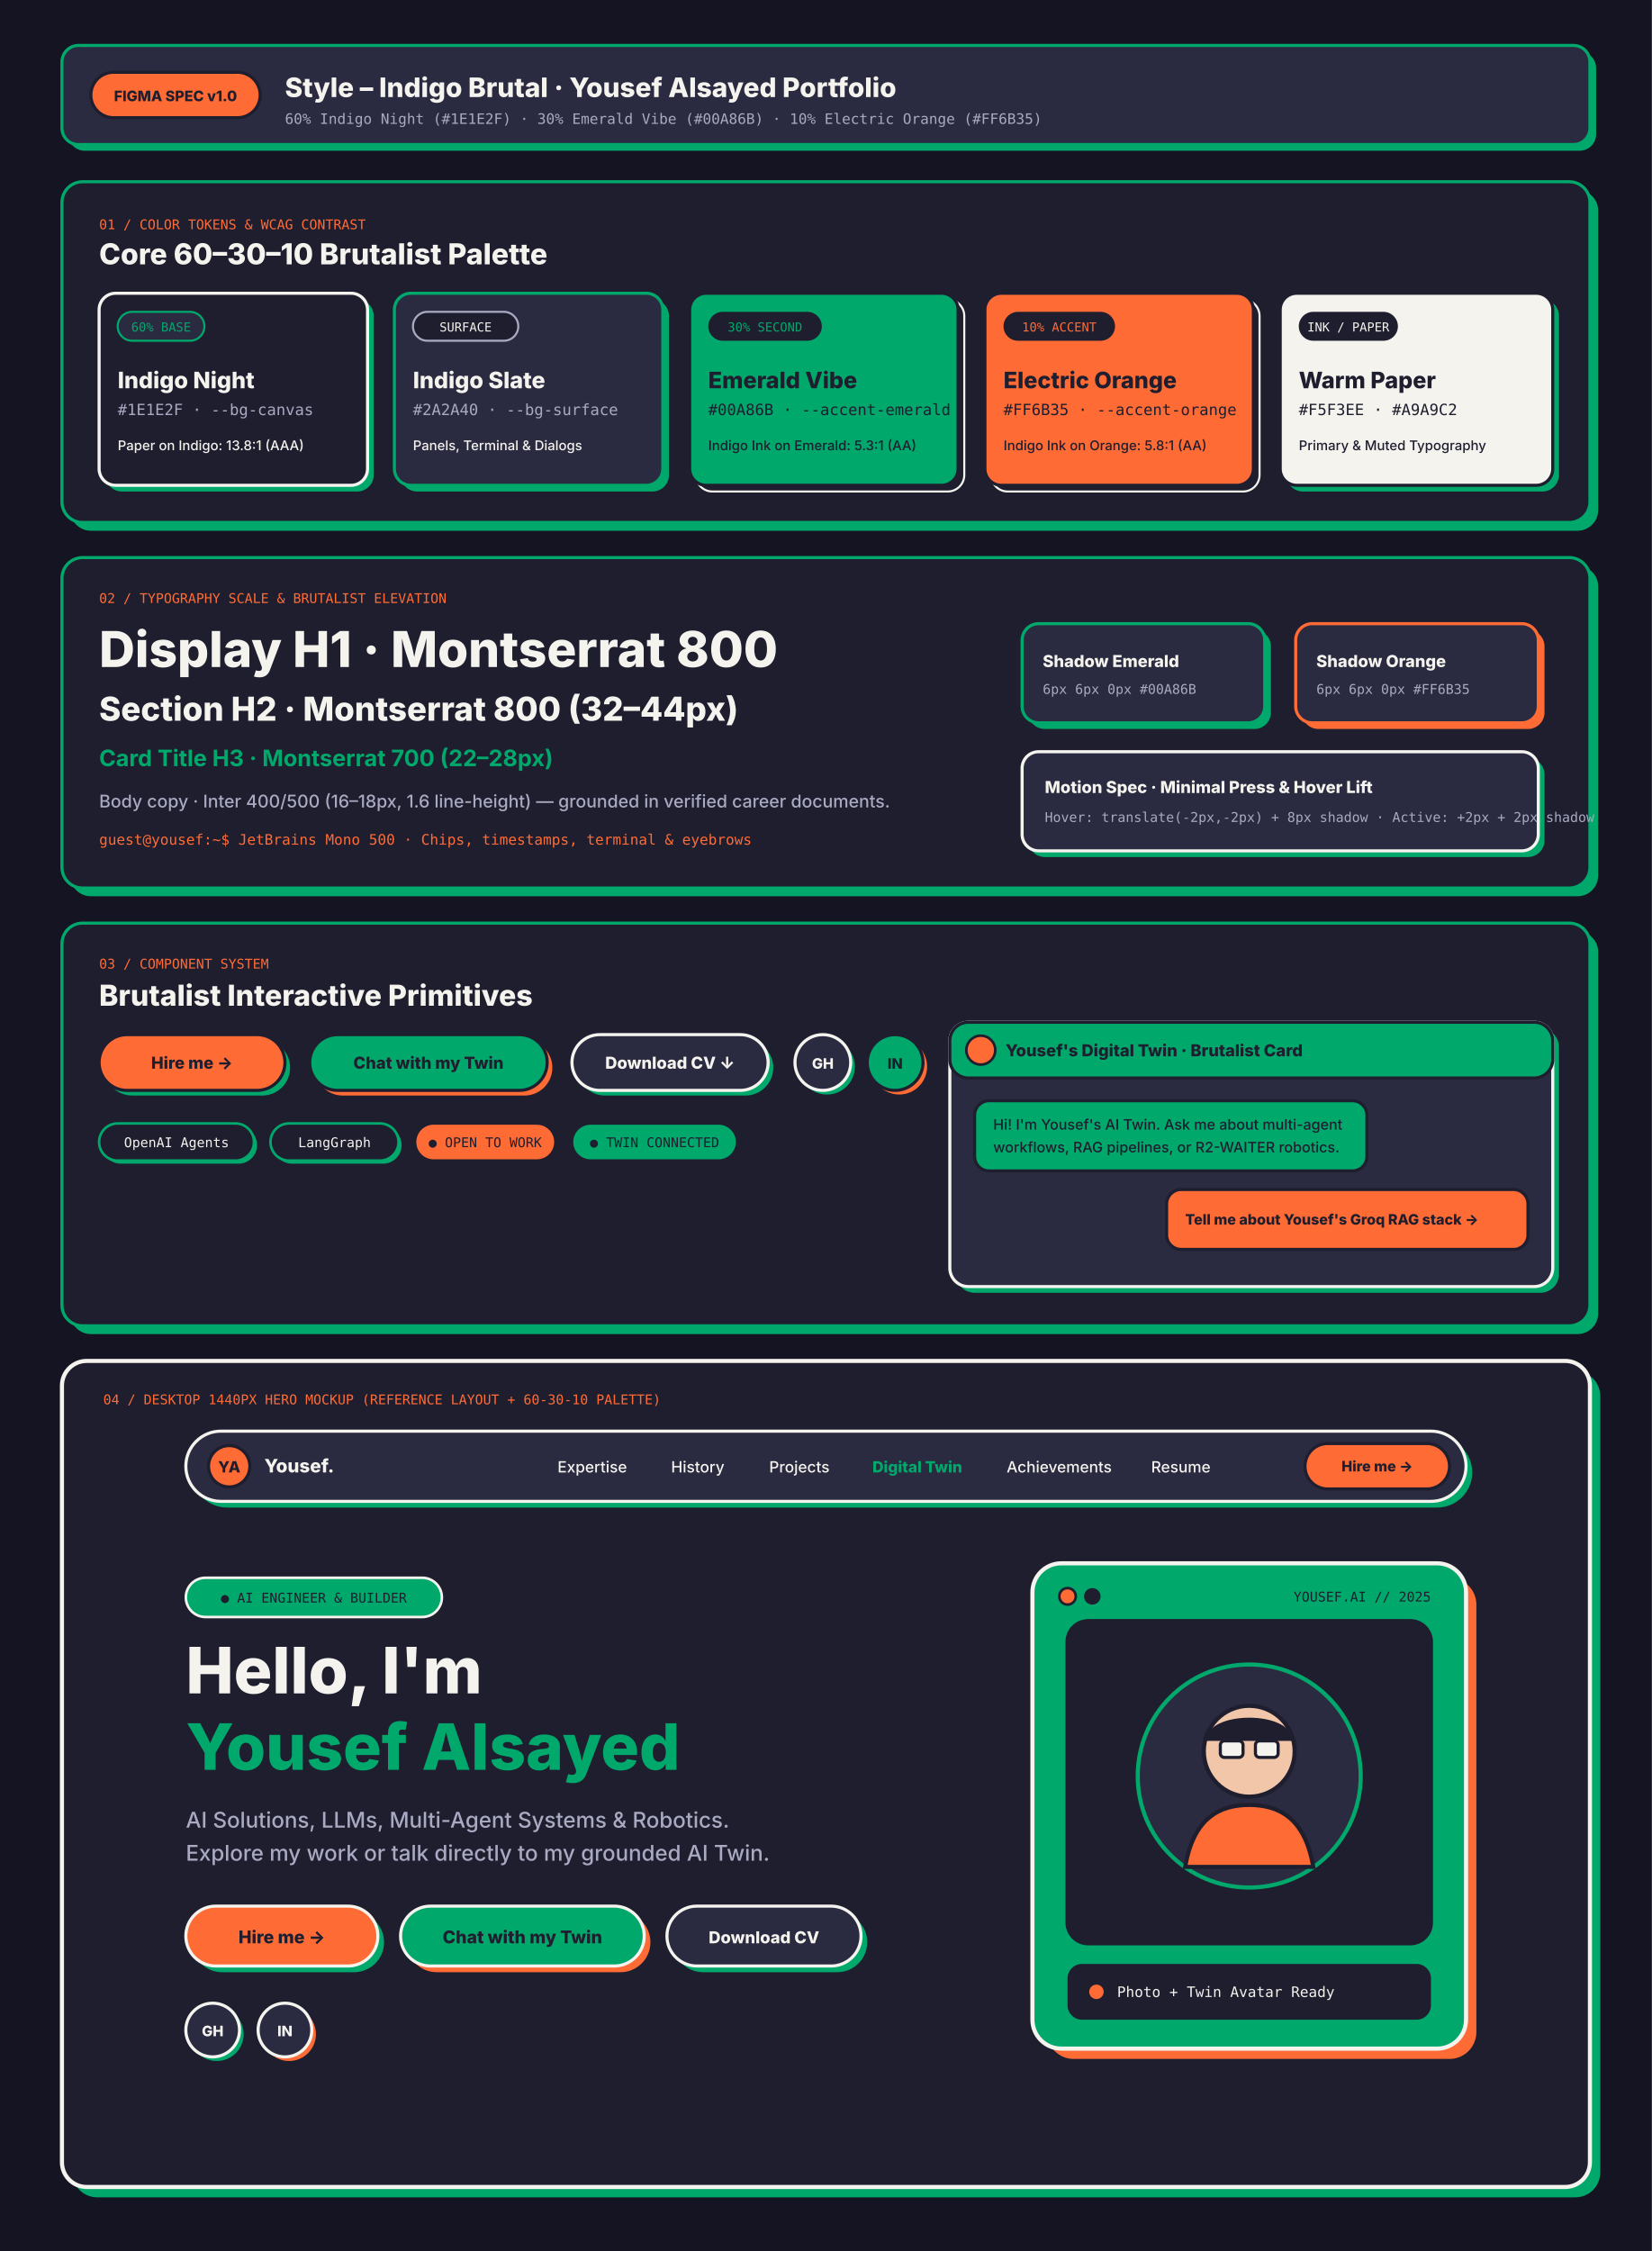
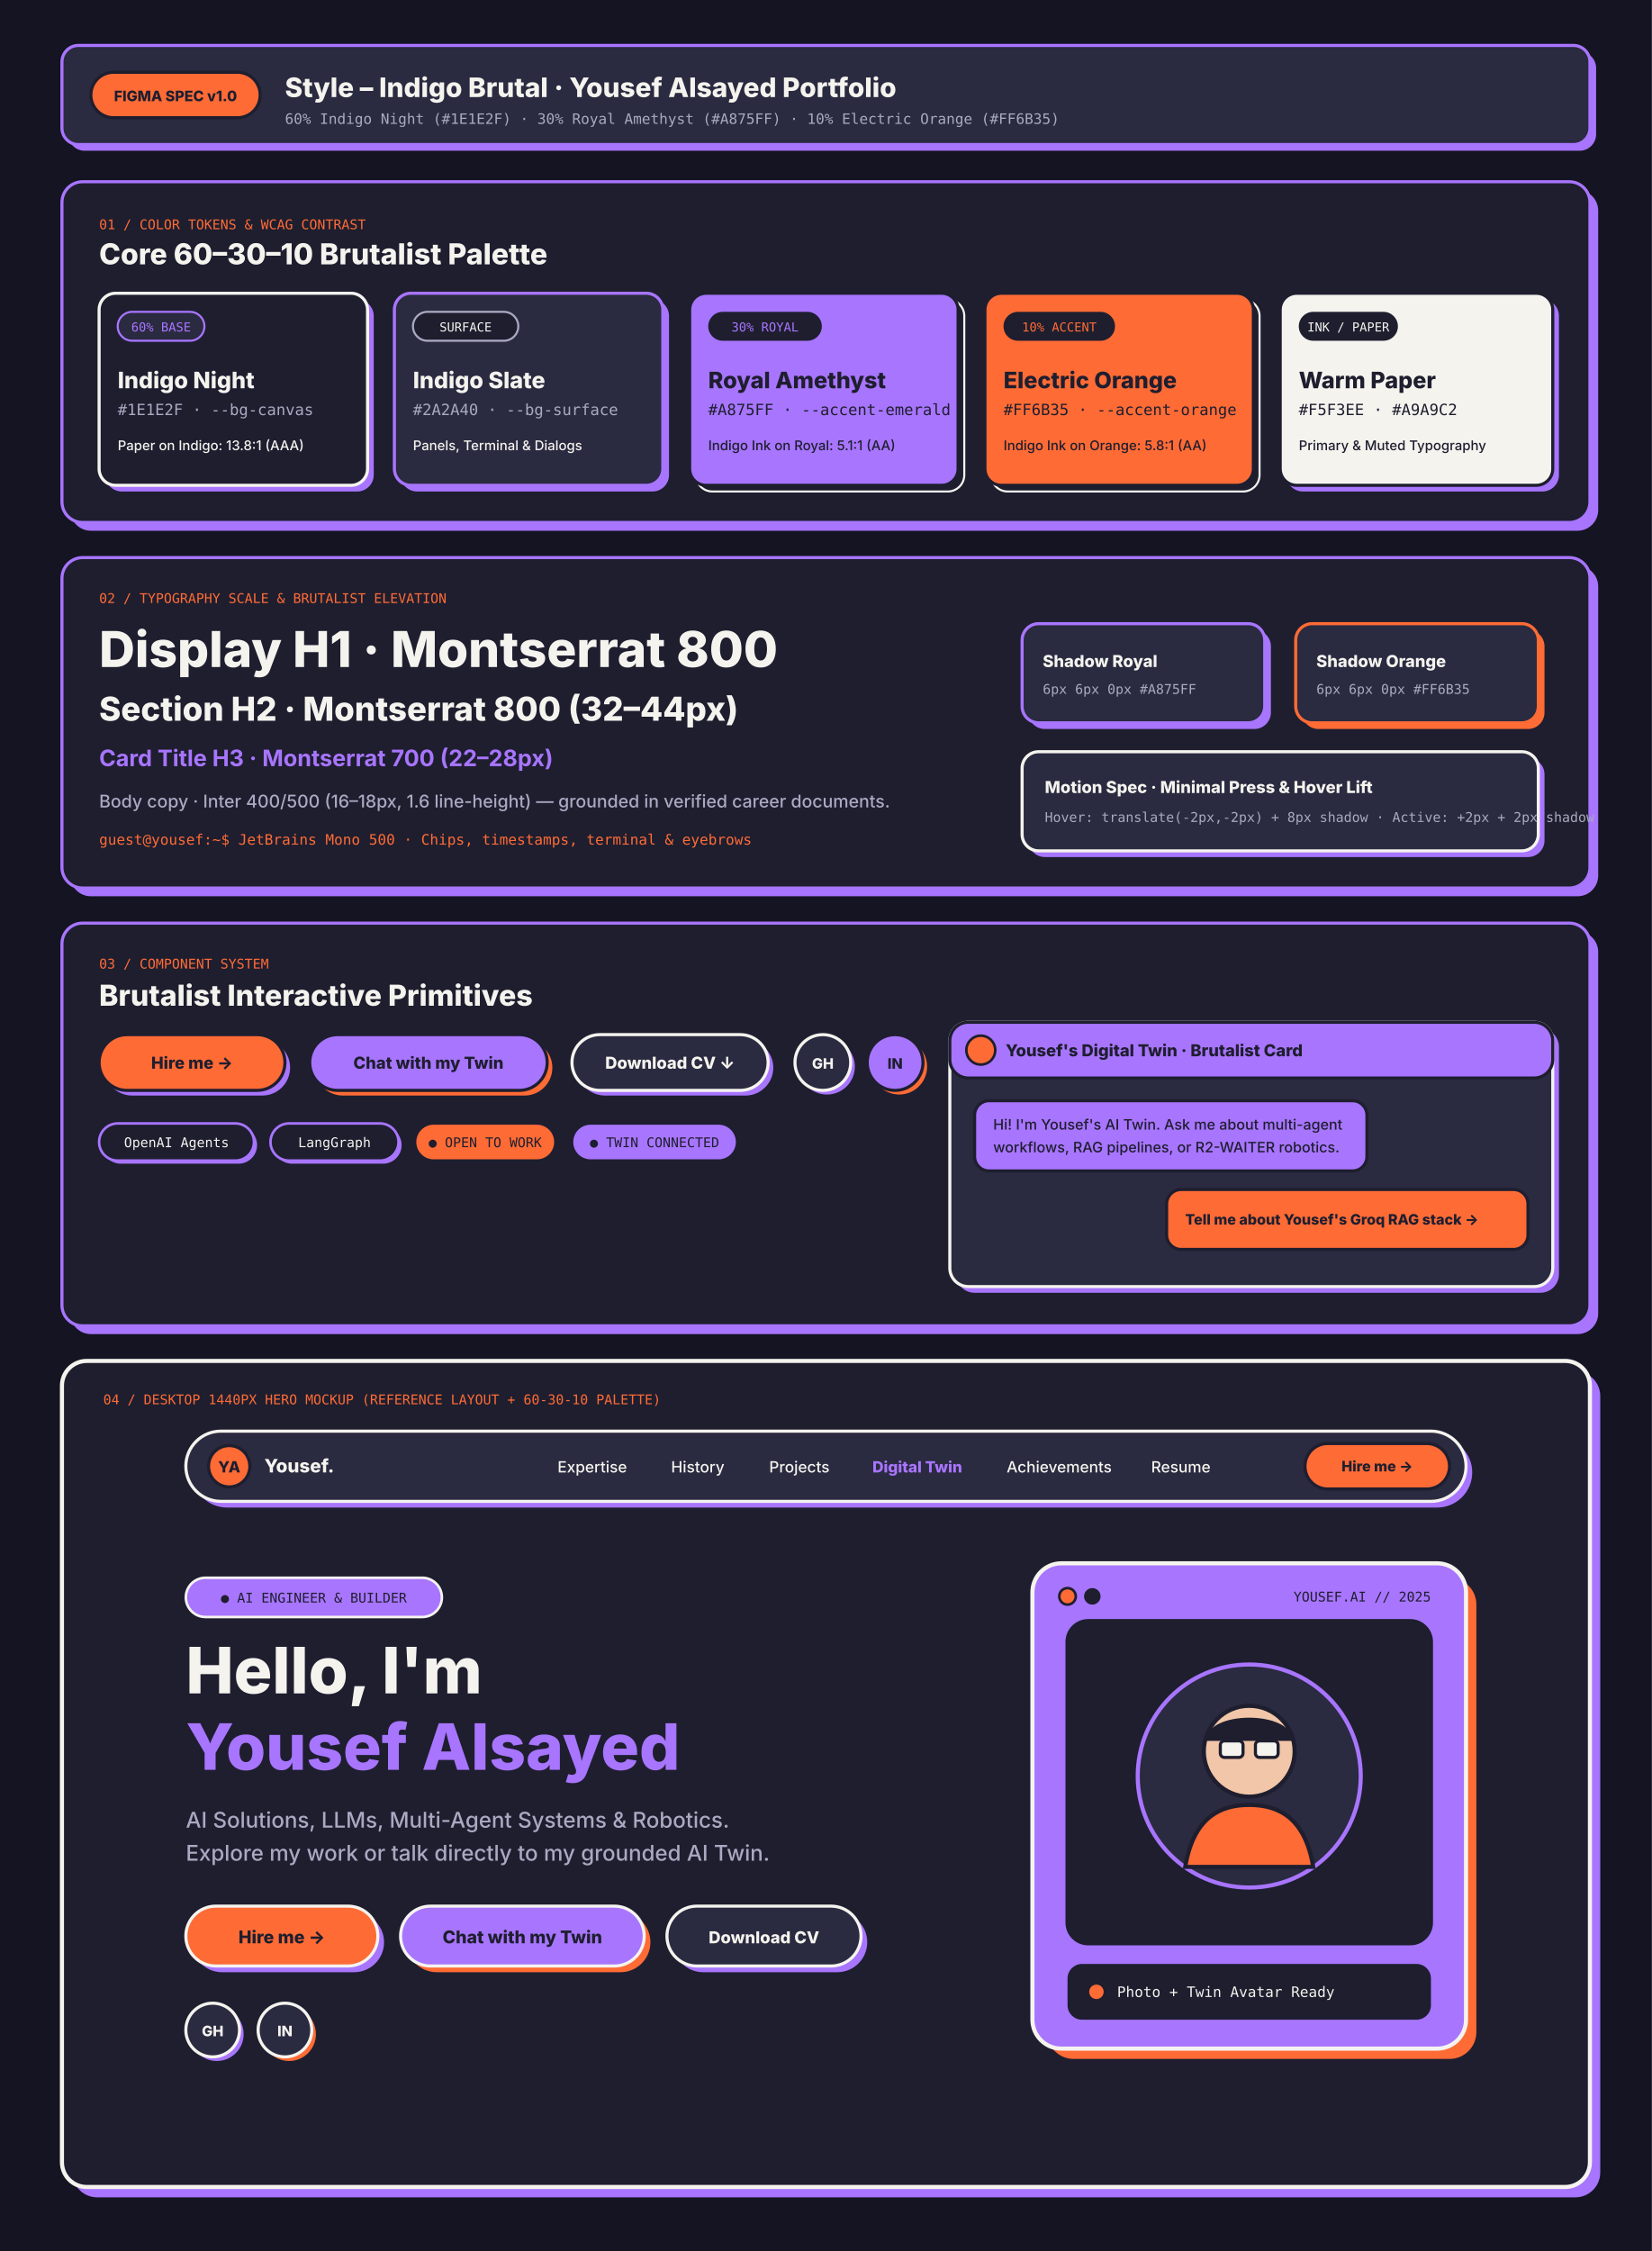
<svg xmlns="http://www.w3.org/2000/svg" viewBox="0 0 1600 2180" width="1600" height="2180" role="img" aria-label="Style – Indigo Brutal — Figma Design System &amp; Hero Mockup">
  <defs>
    <style>
      .display { font-family: 'Montserrat', 'Inter', -apple-system, BlinkMacSystemFont, sans-serif; font-weight: 800; }
      .heading { font-family: 'Montserrat', 'Inter', -apple-system, BlinkMacSystemFont, sans-serif; font-weight: 700; }
      .body { font-family: 'Inter', -apple-system, BlinkMacSystemFont, sans-serif; font-weight: 500; }
      .mono { font-family: 'JetBrains Mono', 'SFMono-Regular', Consolas, monospace; font-weight: 500; }
    </style>
  </defs>
  <rect id="Canvas-Background" x="0" y="0" width="1600" height="2180" fill="#141422" />
  <g id="00-File-Cover-Header" transform="translate(60, 44)">
-     <rect x="6" y="6" width="1480" height="96" rx="16" fill="#00A86B" />
-     <rect x="0" y="0" width="1480" height="96" rx="16" fill="#2A2A40" stroke="#00A86B" stroke-width="3" />
+     <rect x="6" y="6" width="1480" height="96" rx="16" fill="#A875FF" />
+     <rect x="0" y="0" width="1480" height="96" rx="16" fill="#2A2A40" stroke="#A875FF" stroke-width="3" />
    <rect x="28" y="26" width="164" height="44" rx="22" fill="#FF6B35" stroke="#1E1E2F" stroke-width="3" />
    <text x="110" y="54" text-anchor="middle" fill="#1E1E2F" font-size="14" class="display">FIGMA SPEC v1.0</text>
    <text x="216" y="50" fill="#F5F3EE" font-size="26" class="display">Style – Indigo Brutal · Yousef Alsayed Portfolio</text>
-     <text x="216" y="76" fill="#A9A9C2" font-size="14" class="mono">60% Indigo Night (#1E1E2F)  ·  30% Emerald Vibe (#00A86B)  ·  10% Electric Orange (#FF6B35)</text>
+     <text x="216" y="76" fill="#A9A9C2" font-size="14" class="mono">60% Indigo Night (#1E1E2F)  ·  30% Royal Amethyst (#A875FF)  ·  10% Electric Orange (#FF6B35)</text>
  </g>
  <g id="01-Color-Palette-60-30-10" transform="translate(60, 176)">
-     <rect x="8" y="8" width="1480" height="330" rx="20" fill="#00A86B" />
-     <rect x="0" y="0" width="1480" height="330" rx="20" fill="#1E1E2F" stroke="#00A86B" stroke-width="3" />
+     <rect x="8" y="8" width="1480" height="330" rx="20" fill="#A875FF" />
+     <rect x="0" y="0" width="1480" height="330" rx="20" fill="#1E1E2F" stroke="#A875FF" stroke-width="3" />
    <text x="36" y="46" fill="#FF6B35" font-size="13" class="mono">01 / COLOR TOKENS &amp; WCAG CONTRAST</text>
    <text x="36" y="80" fill="#F5F3EE" font-size="28" class="display">Core 60–30–10 Brutalist Palette</text>
    <g id="Swatch-60-Indigo-Night" transform="translate(36, 108)">
-       <rect x="6" y="6" width="260" height="186" rx="16" fill="#00A86B" />
+       <rect x="6" y="6" width="260" height="186" rx="16" fill="#A875FF" />
      <rect x="0" y="0" width="260" height="186" rx="16" fill="#1E1E2F" stroke="#F5F3EE" stroke-width="3" />
-       <rect x="18" y="18" width="84" height="28" rx="14" fill="#2A2A40" stroke="#00A86B" stroke-width="2" />
-       <text x="60" y="37" text-anchor="middle" fill="#00A86B" font-size="12" class="mono">60% BASE</text>
+       <rect x="18" y="18" width="84" height="28" rx="14" fill="#2A2A40" stroke="#A875FF" stroke-width="2" />
+       <text x="60" y="37" text-anchor="middle" fill="#A875FF" font-size="12" class="mono">60% BASE</text>
      <text x="18" y="92" fill="#F5F3EE" font-size="22" class="display">Indigo Night</text>
      <text x="18" y="118" fill="#A9A9C2" font-size="15" class="mono">#1E1E2F · --bg-canvas</text>
      <text x="18" y="152" fill="#F5F3EE" font-size="13" class="body">Paper on Indigo: 13.8:1 (AAA)</text>
    </g>
    <g id="Swatch-Surface-Indigo" transform="translate(322, 108)">
-       <rect x="6" y="6" width="260" height="186" rx="16" fill="#00A86B" />
-       <rect x="0" y="0" width="260" height="186" rx="16" fill="#2A2A40" stroke="#00A86B" stroke-width="3" />
+       <rect x="6" y="6" width="260" height="186" rx="16" fill="#A875FF" />
+       <rect x="0" y="0" width="260" height="186" rx="16" fill="#2A2A40" stroke="#A875FF" stroke-width="3" />
      <rect x="18" y="18" width="102" height="28" rx="14" fill="#1E1E2F" stroke="#A9A9C2" stroke-width="2" />
      <text x="69" y="37" text-anchor="middle" fill="#F5F3EE" font-size="12" class="mono">SURFACE</text>
      <text x="18" y="92" fill="#F5F3EE" font-size="22" class="display">Indigo Slate</text>
      <text x="18" y="118" fill="#A9A9C2" font-size="15" class="mono">#2A2A40 · --bg-surface</text>
      <text x="18" y="152" fill="#F5F3EE" font-size="13" class="body">Panels, Terminal &amp; Dialogs</text>
    </g>
-     <g id="Swatch-30-Emerald-Vibe" transform="translate(608, 108)">
+     <g id="Swatch-30-Royal-Amethyst" transform="translate(608, 108)">
      <rect x="6" y="6" width="260" height="186" rx="16" fill="#1E1E2F" stroke="#F5F3EE" stroke-width="2" />
-       <rect x="0" y="0" width="260" height="186" rx="16" fill="#00A86B" stroke="#1E1E2F" stroke-width="3" />
+       <rect x="0" y="0" width="260" height="186" rx="16" fill="#A875FF" stroke="#1E1E2F" stroke-width="3" />
      <rect x="18" y="18" width="110" height="28" rx="14" fill="#1E1E2F" />
-       <text x="73" y="37" text-anchor="middle" fill="#00A86B" font-size="12" class="mono">30% SECOND</text>
-       <text x="18" y="92" fill="#1E1E2F" font-size="22" class="display">Emerald Vibe</text>
-       <text x="18" y="118" fill="#1E1E2F" font-size="15" class="mono">#00A86B · --accent-emerald</text>
-       <text x="18" y="152" fill="#1E1E2F" font-size="13" class="body">Indigo Ink on Emerald: 5.3:1 (AA)</text>
+       <text x="73" y="37" text-anchor="middle" fill="#A875FF" font-size="12" class="mono">30% ROYAL</text>
+       <text x="18" y="92" fill="#1E1E2F" font-size="22" class="display">Royal Amethyst</text>
+       <text x="18" y="118" fill="#1E1E2F" font-size="15" class="mono">#A875FF · --accent-emerald</text>
+       <text x="18" y="152" fill="#1E1E2F" font-size="13" class="body">Indigo Ink on Royal: 5.1:1 (AA)</text>
    </g>
    <g id="Swatch-10-Electric-Orange" transform="translate(894, 108)">
      <rect x="6" y="6" width="260" height="186" rx="16" fill="#1E1E2F" stroke="#F5F3EE" stroke-width="2" />
      <rect x="0" y="0" width="260" height="186" rx="16" fill="#FF6B35" stroke="#1E1E2F" stroke-width="3" />
      <rect x="18" y="18" width="108" height="28" rx="14" fill="#1E1E2F" />
      <text x="72" y="37" text-anchor="middle" fill="#FF6B35" font-size="12" class="mono">10% ACCENT</text>
      <text x="18" y="92" fill="#1E1E2F" font-size="22" class="display">Electric Orange</text>
      <text x="18" y="118" fill="#1E1E2F" font-size="15" class="mono">#FF6B35 · --accent-orange</text>
      <text x="18" y="152" fill="#1E1E2F" font-size="13" class="body">Indigo Ink on Orange: 5.8:1 (AA)</text>
    </g>
    <g id="Swatch-Paper-Text" transform="translate(1180, 108)">
-       <rect x="6" y="6" width="264" height="186" rx="16" fill="#00A86B" />
+       <rect x="6" y="6" width="264" height="186" rx="16" fill="#A875FF" />
      <rect x="0" y="0" width="264" height="186" rx="16" fill="#F5F3EE" stroke="#1E1E2F" stroke-width="3" />
      <rect x="18" y="18" width="96" height="28" rx="14" fill="#1E1E2F" />
      <text x="66" y="37" text-anchor="middle" fill="#F5F3EE" font-size="12" class="mono">INK / PAPER</text>
      <text x="18" y="92" fill="#1E1E2F" font-size="22" class="display">Warm Paper</text>
      <text x="18" y="118" fill="#1E1E2F" font-size="15" class="mono">#F5F3EE · #A9A9C2</text>
      <text x="18" y="152" fill="#1E1E2F" font-size="13" class="body">Primary &amp; Muted Typography</text>
    </g>
  </g>
  <g id="02-Typography-And-Shadows" transform="translate(60, 540)">
-     <rect x="8" y="8" width="1480" height="320" rx="20" fill="#00A86B" />
-     <rect x="0" y="0" width="1480" height="320" rx="20" fill="#1E1E2F" stroke="#00A86B" stroke-width="3" />
+     <rect x="8" y="8" width="1480" height="320" rx="20" fill="#A875FF" />
+     <rect x="0" y="0" width="1480" height="320" rx="20" fill="#1E1E2F" stroke="#A875FF" stroke-width="3" />
    <text x="36" y="44" fill="#FF6B35" font-size="13" class="mono">02 / TYPOGRAPHY SCALE &amp; BRUTALIST ELEVATION</text>
    <text x="36" y="106" fill="#F5F3EE" font-size="48" class="display">Display H1 · Montserrat 800</text>
    <text x="36" y="158" fill="#F5F3EE" font-size="32" class="display">Section H2 · Montserrat 800 (32–44px)</text>
-     <text x="36" y="202" fill="#00A86B" font-size="22" class="heading">Card Title H3 · Montserrat 700 (22–28px)</text>
+     <text x="36" y="202" fill="#A875FF" font-size="22" class="heading">Card Title H3 · Montserrat 700 (22–28px)</text>
    <text x="36" y="242" fill="#A9A9C2" font-size="17" class="body">Body copy · Inter 400/500 (16–18px, 1.6 line-height) — grounded in verified career documents.</text>
    <text x="36" y="278" fill="#FF6B35" font-size="14" class="mono">guest@yousef:~$ JetBrains Mono 500 · Chips, timestamps, terminal &amp; eyebrows</text>
    <g id="Elevation-Specimens" transform="translate(930, 64)">
-       <rect x="6" y="6" width="235" height="96" rx="16" fill="#00A86B" />
-       <rect x="0" y="0" width="235" height="96" rx="16" fill="#2A2A40" stroke="#00A86B" stroke-width="3" />
-       <text x="20" y="42" fill="#F5F3EE" font-size="16" class="display">Shadow Emerald</text>
-       <text x="20" y="68" fill="#A9A9C2" font-size="13" class="mono">6px 6px 0px #00A86B</text>
+       <rect x="6" y="6" width="235" height="96" rx="16" fill="#A875FF" />
+       <rect x="0" y="0" width="235" height="96" rx="16" fill="#2A2A40" stroke="#A875FF" stroke-width="3" />
+       <text x="20" y="42" fill="#F5F3EE" font-size="16" class="display">Shadow Royal</text>
+       <text x="20" y="68" fill="#A9A9C2" font-size="13" class="mono">6px 6px 0px #A875FF</text>
      <g transform="translate(265, 0)">
        <rect x="6" y="6" width="235" height="96" rx="16" fill="#FF6B35" />
        <rect x="0" y="0" width="235" height="96" rx="16" fill="#2A2A40" stroke="#FF6B35" stroke-width="3" />
        <text x="20" y="42" fill="#F5F3EE" font-size="16" class="display">Shadow Orange</text>
        <text x="20" y="68" fill="#A9A9C2" font-size="13" class="mono">6px 6px 0px #FF6B35</text>
      </g>
      <g transform="translate(0, 124)">
-         <rect x="6" y="6" width="500" height="96" rx="16" fill="#00A86B" />
+         <rect x="6" y="6" width="500" height="96" rx="16" fill="#A875FF" />
        <rect x="0" y="0" width="500" height="96" rx="16" fill="#2A2A40" stroke="#F5F3EE" stroke-width="3" />
        <text x="22" y="40" fill="#F5F3EE" font-size="16" class="display">Motion Spec · Minimal Press &amp; Hover Lift</text>
        <text x="22" y="68" fill="#A9A9C2" font-size="13" class="mono">Hover: translate(-2px,-2px) + 8px shadow · Active: +2px + 2px shadow</text>
      </g>
    </g>
  </g>
  <g id="03-Component-Library" transform="translate(60, 894)">
-     <rect x="8" y="8" width="1480" height="390" rx="20" fill="#00A86B" />
-     <rect x="0" y="0" width="1480" height="390" rx="20" fill="#1E1E2F" stroke="#00A86B" stroke-width="3" />
+     <rect x="8" y="8" width="1480" height="390" rx="20" fill="#A875FF" />
+     <rect x="0" y="0" width="1480" height="390" rx="20" fill="#1E1E2F" stroke="#A875FF" stroke-width="3" />
    <text x="36" y="44" fill="#FF6B35" font-size="13" class="mono">03 / COMPONENT SYSTEM</text>
    <text x="36" y="80" fill="#F5F3EE" font-size="28" class="display">Brutalist Interactive Primitives</text>
    <g id="Component-Buttons" transform="translate(36, 108)">
-       <rect x="5" y="5" width="180" height="54" rx="27" fill="#00A86B" />
+       <rect x="5" y="5" width="180" height="54" rx="27" fill="#A875FF" />
      <rect x="0" y="0" width="180" height="54" rx="27" fill="#FF6B35" stroke="#1E1E2F" stroke-width="3" />
      <text x="90" y="33" text-anchor="middle" fill="#1E1E2F" font-size="16" class="display">Hire me →</text>
      <g transform="translate(204, 0)">
        <rect x="5" y="5" width="230" height="54" rx="27" fill="#FF6B35" />
-         <rect x="0" y="0" width="230" height="54" rx="27" fill="#00A86B" stroke="#1E1E2F" stroke-width="3" />
+         <rect x="0" y="0" width="230" height="54" rx="27" fill="#A875FF" stroke="#1E1E2F" stroke-width="3" />
        <text x="115" y="33" text-anchor="middle" fill="#1E1E2F" font-size="16" class="display">Chat with my Twin</text>
      </g>
      <g transform="translate(458, 0)">
-         <rect x="5" y="5" width="190" height="54" rx="27" fill="#00A86B" />
+         <rect x="5" y="5" width="190" height="54" rx="27" fill="#A875FF" />
        <rect x="0" y="0" width="190" height="54" rx="27" fill="#2A2A40" stroke="#F5F3EE" stroke-width="3" />
        <text x="95" y="33" text-anchor="middle" fill="#F5F3EE" font-size="16" class="display">Download CV ↓</text>
      </g>
      <g transform="translate(674, 0)">
-         <circle cx="31" cy="31" r="27" fill="#00A86B" />
+         <circle cx="31" cy="31" r="27" fill="#A875FF" />
        <circle cx="27" cy="27" r="27" fill="#2A2A40" stroke="#F5F3EE" stroke-width="3" />
        <text x="27" y="33" text-anchor="middle" fill="#F5F3EE" font-size="14" class="display">GH</text>
      </g>
      <g transform="translate(744, 0)">
        <circle cx="31" cy="31" r="27" fill="#FF6B35" />
-         <circle cx="27" cy="27" r="27" fill="#00A86B" stroke="#1E1E2F" stroke-width="3" />
+         <circle cx="27" cy="27" r="27" fill="#A875FF" stroke="#1E1E2F" stroke-width="3" />
        <text x="27" y="33" text-anchor="middle" fill="#1E1E2F" font-size="14" class="display">IN</text>
      </g>
    </g>
    <g id="Component-Chips" transform="translate(36, 194)">
-       <rect x="3" y="3" width="150" height="36" rx="18" fill="#00A86B" />
-       <rect x="0" y="0" width="150" height="36" rx="18" fill="#1E1E2F" stroke="#00A86B" stroke-width="2.5" />
+       <rect x="3" y="3" width="150" height="36" rx="18" fill="#A875FF" />
+       <rect x="0" y="0" width="150" height="36" rx="18" fill="#1E1E2F" stroke="#A875FF" stroke-width="2.5" />
      <text x="75" y="23" text-anchor="middle" fill="#F5F3EE" font-size="13" class="mono">OpenAI Agents</text>
      <g transform="translate(166, 0)">
-         <rect x="3" y="3" width="124" height="36" rx="18" fill="#00A86B" />
-         <rect x="0" y="0" width="124" height="36" rx="18" fill="#1E1E2F" stroke="#00A86B" stroke-width="2.5" />
+         <rect x="3" y="3" width="124" height="36" rx="18" fill="#A875FF" />
+         <rect x="0" y="0" width="124" height="36" rx="18" fill="#1E1E2F" stroke="#A875FF" stroke-width="2.5" />
        <text x="62" y="23" text-anchor="middle" fill="#F5F3EE" font-size="13" class="mono">LangGraph</text>
      </g>
      <g transform="translate(306, 0)">
        <rect x="3" y="3" width="136" height="36" rx="18" fill="#1E1E2F" />
        <rect x="0" y="0" width="136" height="36" rx="18" fill="#FF6B35" stroke="#1E1E2F" stroke-width="2.5" />
        <text x="68" y="23" text-anchor="middle" fill="#1E1E2F" font-size="13" class="mono">● OPEN TO WORK</text>
      </g>
      <g transform="translate(458, 0)">
        <rect x="3" y="3" width="160" height="36" rx="18" fill="#1E1E2F" />
-         <rect x="0" y="0" width="160" height="36" rx="18" fill="#00A86B" stroke="#1E1E2F" stroke-width="2.5" />
+         <rect x="0" y="0" width="160" height="36" rx="18" fill="#A875FF" stroke="#1E1E2F" stroke-width="2.5" />
        <text x="80" y="23" text-anchor="middle" fill="#1E1E2F" font-size="13" class="mono">● TWIN CONNECTED</text>
      </g>
    </g>
    <g id="Component-Twin-Preview" transform="translate(860, 96)">
-       <rect x="6" y="6" width="584" height="256" rx="18" fill="#00A86B" />
+       <rect x="6" y="6" width="584" height="256" rx="18" fill="#A875FF" />
      <rect x="0" y="0" width="584" height="256" rx="18" fill="#2A2A40" stroke="#F5F3EE" stroke-width="3" />
-       <rect x="0" y="0" width="584" height="54" rx="18" fill="#00A86B" stroke="#1E1E2F" stroke-width="3" />
+       <rect x="0" y="0" width="584" height="54" rx="18" fill="#A875FF" stroke="#1E1E2F" stroke-width="3" />
      <circle cx="30" cy="27" r="14" fill="#FF6B35" stroke="#1E1E2F" stroke-width="2.5" />
      <text x="54" y="33" fill="#1E1E2F" font-size="16" class="display">Yousef's Digital Twin · Brutalist Card</text>
-       <rect x="24" y="76" width="380" height="68" rx="14" fill="#00A86B" stroke="#1E1E2F" stroke-width="3" />
+       <rect x="24" y="76" width="380" height="68" rx="14" fill="#A875FF" stroke="#1E1E2F" stroke-width="3" />
      <text x="42" y="104" fill="#1E1E2F" font-size="14" class="body">Hi! I'm Yousef's AI Twin. Ask me about multi-agent</text>
      <text x="42" y="126" fill="#1E1E2F" font-size="14" class="body">workflows, RAG pipelines, or R2-WAITER robotics.</text>
      <rect x="210" y="162" width="350" height="58" rx="14" fill="#FF6B35" stroke="#1E1E2F" stroke-width="3" />
      <text x="228" y="196" fill="#1E1E2F" font-size="14" class="display">Tell me about Yousef's Groq RAG stack →</text>
    </g>
  </g>
  <g id="04-Desktop-Hero-Mockup-1440" transform="translate(60, 1318)">
-     <rect x="10" y="10" width="1480" height="800" rx="24" fill="#00A86B" />
+     <rect x="10" y="10" width="1480" height="800" rx="24" fill="#A875FF" />
    <rect x="0" y="0" width="1480" height="800" rx="24" fill="#1E1E2F" stroke="#F5F3EE" stroke-width="4" />
    <text x="40" y="42" fill="#FF6B35" font-size="13" class="mono">04 / DESKTOP 1440PX HERO MOCKUP (REFERENCE LAYOUT + 60-30-10 PALETTE)</text>
    <g id="Mockup-Navbar" transform="translate(120, 68)">
-       <rect x="6" y="6" width="1240" height="68" rx="34" fill="#00A86B" />
+       <rect x="6" y="6" width="1240" height="68" rx="34" fill="#A875FF" />
      <rect x="0" y="0" width="1240" height="68" rx="34" fill="#2A2A40" stroke="#F5F3EE" stroke-width="3" />
      <circle cx="42" cy="34" r="20" fill="#FF6B35" stroke="#1E1E2F" stroke-width="3" />
      <text x="42" y="40" text-anchor="middle" fill="#1E1E2F" font-size="15" class="display">YA</text>
      <text x="76" y="40" fill="#F5F3EE" font-size="18" class="display">Yousef.</text>
      <text x="360" y="40" fill="#F5F3EE" font-size="15" class="body">Expertise</text>
      <text x="470" y="40" fill="#F5F3EE" font-size="15" class="body">History</text>
      <text x="565" y="40" fill="#F5F3EE" font-size="15" class="body">Projects</text>
-       <text x="665" y="40" fill="#00A86B" font-size="15" class="display">Digital Twin</text>
+       <text x="665" y="40" fill="#A875FF" font-size="15" class="display">Digital Twin</text>
      <text x="795" y="40" fill="#F5F3EE" font-size="15" class="body">Achievements</text>
      <text x="935" y="40" fill="#F5F3EE" font-size="15" class="body">Resume</text>
      <rect x="1084" y="12" width="140" height="44" rx="22" fill="#FF6B35" stroke="#1E1E2F" stroke-width="3" />
      <text x="1154" y="39" text-anchor="middle" fill="#1E1E2F" font-size="14" class="display">Hire me →</text>
    </g>
    <g id="Mockup-Hero-Copy" transform="translate(120, 210)">
      <rect x="4" y="4" width="248" height="38" rx="19" fill="#1E1E2F" />
-       <rect x="0" y="0" width="248" height="38" rx="19" fill="#00A86B" stroke="#F5F3EE" stroke-width="2.5" />
+       <rect x="0" y="0" width="248" height="38" rx="19" fill="#A875FF" stroke="#F5F3EE" stroke-width="2.5" />
      <text x="124" y="24" text-anchor="middle" fill="#1E1E2F" font-size="13" class="mono">● AI ENGINEER &amp; BUILDER</text>
      <text x="0" y="112" fill="#F5F3EE" font-size="62" class="display">Hello, I'm</text>
-       <text x="0" y="186" fill="#00A86B" font-size="62" class="display">Yousef Alsayed</text>
+       <text x="0" y="186" fill="#A875FF" font-size="62" class="display">Yousef Alsayed</text>
      <text x="0" y="242" fill="#A9A9C2" font-size="21" class="body">AI Solutions, LLMs, Multi-Agent Systems &amp; Robotics.</text>
      <text x="0" y="274" fill="#A9A9C2" font-size="21" class="body">Explore my work or talk directly to my grounded AI Twin.</text>
      <g transform="translate(0, 318)">
-         <rect x="6" y="6" width="186" height="58" rx="29" fill="#00A86B" />
+         <rect x="6" y="6" width="186" height="58" rx="29" fill="#A875FF" />
        <rect x="0" y="0" width="186" height="58" rx="29" fill="#FF6B35" stroke="#F5F3EE" stroke-width="3" />
        <text x="93" y="36" text-anchor="middle" fill="#1E1E2F" font-size="17" class="display">Hire me →</text>
        <g transform="translate(208, 0)">
          <rect x="6" y="6" width="236" height="58" rx="29" fill="#FF6B35" />
-           <rect x="0" y="0" width="236" height="58" rx="29" fill="#00A86B" stroke="#F5F3EE" stroke-width="3" />
+           <rect x="0" y="0" width="236" height="58" rx="29" fill="#A875FF" stroke="#F5F3EE" stroke-width="3" />
          <text x="118" y="36" text-anchor="middle" fill="#1E1E2F" font-size="17" class="display">Chat with my Twin</text>
        </g>
        <g transform="translate(466, 0)">
-           <rect x="6" y="6" width="188" height="58" rx="29" fill="#00A86B" />
+           <rect x="6" y="6" width="188" height="58" rx="29" fill="#A875FF" />
          <rect x="0" y="0" width="188" height="58" rx="29" fill="#2A2A40" stroke="#F5F3EE" stroke-width="3" />
          <text x="94" y="36" text-anchor="middle" fill="#F5F3EE" font-size="16" class="display">Download CV</text>
        </g>
      </g>
      <g transform="translate(0, 412)">
-         <circle cx="30" cy="30" r="26" fill="#00A86B" />
+         <circle cx="30" cy="30" r="26" fill="#A875FF" />
        <circle cx="26" cy="26" r="26" fill="#2A2A40" stroke="#F5F3EE" stroke-width="3" />
        <text x="26" y="32" text-anchor="middle" fill="#F5F3EE" font-size="14" class="display">GH</text>
        <g transform="translate(70, 0)">
          <circle cx="30" cy="30" r="26" fill="#FF6B35" />
          <circle cx="26" cy="26" r="26" fill="#2A2A40" stroke="#F5F3EE" stroke-width="3" />
          <text x="26" y="32" text-anchor="middle" fill="#F5F3EE" font-size="14" class="display">IN</text>
        </g>
      </g>
    </g>
    <g id="Mockup-Hero-Profile-Card" transform="translate(940, 196)">
      <rect x="12" y="12" width="420" height="470" rx="28" fill="#FF6B35" stroke="#1E1E2F" stroke-width="4" />
-       <rect x="0" y="0" width="420" height="470" rx="28" fill="#00A86B" stroke="#F5F3EE" stroke-width="4" />
+       <rect x="0" y="0" width="420" height="470" rx="28" fill="#A875FF" stroke="#F5F3EE" stroke-width="4" />
      <circle cx="34" cy="32" r="8" fill="#FF6B35" stroke="#1E1E2F" stroke-width="2.5" />
      <circle cx="58" cy="32" r="8" fill="#1E1E2F" />
      <text x="386" y="37" text-anchor="end" fill="#1E1E2F" font-size="13" class="mono">YOUSEF.AI // 2025</text>
      <rect x="34" y="56" width="352" height="312" rx="20" fill="#1E1E2F" stroke="#1E1E2F" stroke-width="4" />
-       <circle cx="210" cy="206" r="108" fill="#2A2A40" stroke="#00A86B" stroke-width="4" />
+       <circle cx="210" cy="206" r="108" fill="#2A2A40" stroke="#A875FF" stroke-width="4" />
      <circle cx="210" cy="182" r="44" fill="#F2C6A8" stroke="#1E1E2F" stroke-width="4" />
      <path d="M168 172 C168 142 252 142 252 172" fill="#1E1E2F" />
      <rect x="182" y="172" width="22" height="16" rx="4" fill="#F5F3EE" stroke="#1E1E2F" stroke-width="3" />
      <rect x="216" y="172" width="22" height="16" rx="4" fill="#F5F3EE" stroke="#1E1E2F" stroke-width="3" />
      <path d="M148 294 C156 246 182 234 210 234 C238 234 264 246 272 294 Z" fill="#FF6B35" stroke="#1E1E2F" stroke-width="4" />
      <rect x="34" y="388" width="352" height="54" rx="14" fill="#1E1E2F" />
      <circle cx="62" cy="415" r="7" fill="#FF6B35" />
      <text x="82" y="420" fill="#F5F3EE" font-size="14" class="mono">Photo + Twin Avatar Ready</text>
    </g>
  </g>
</svg>
